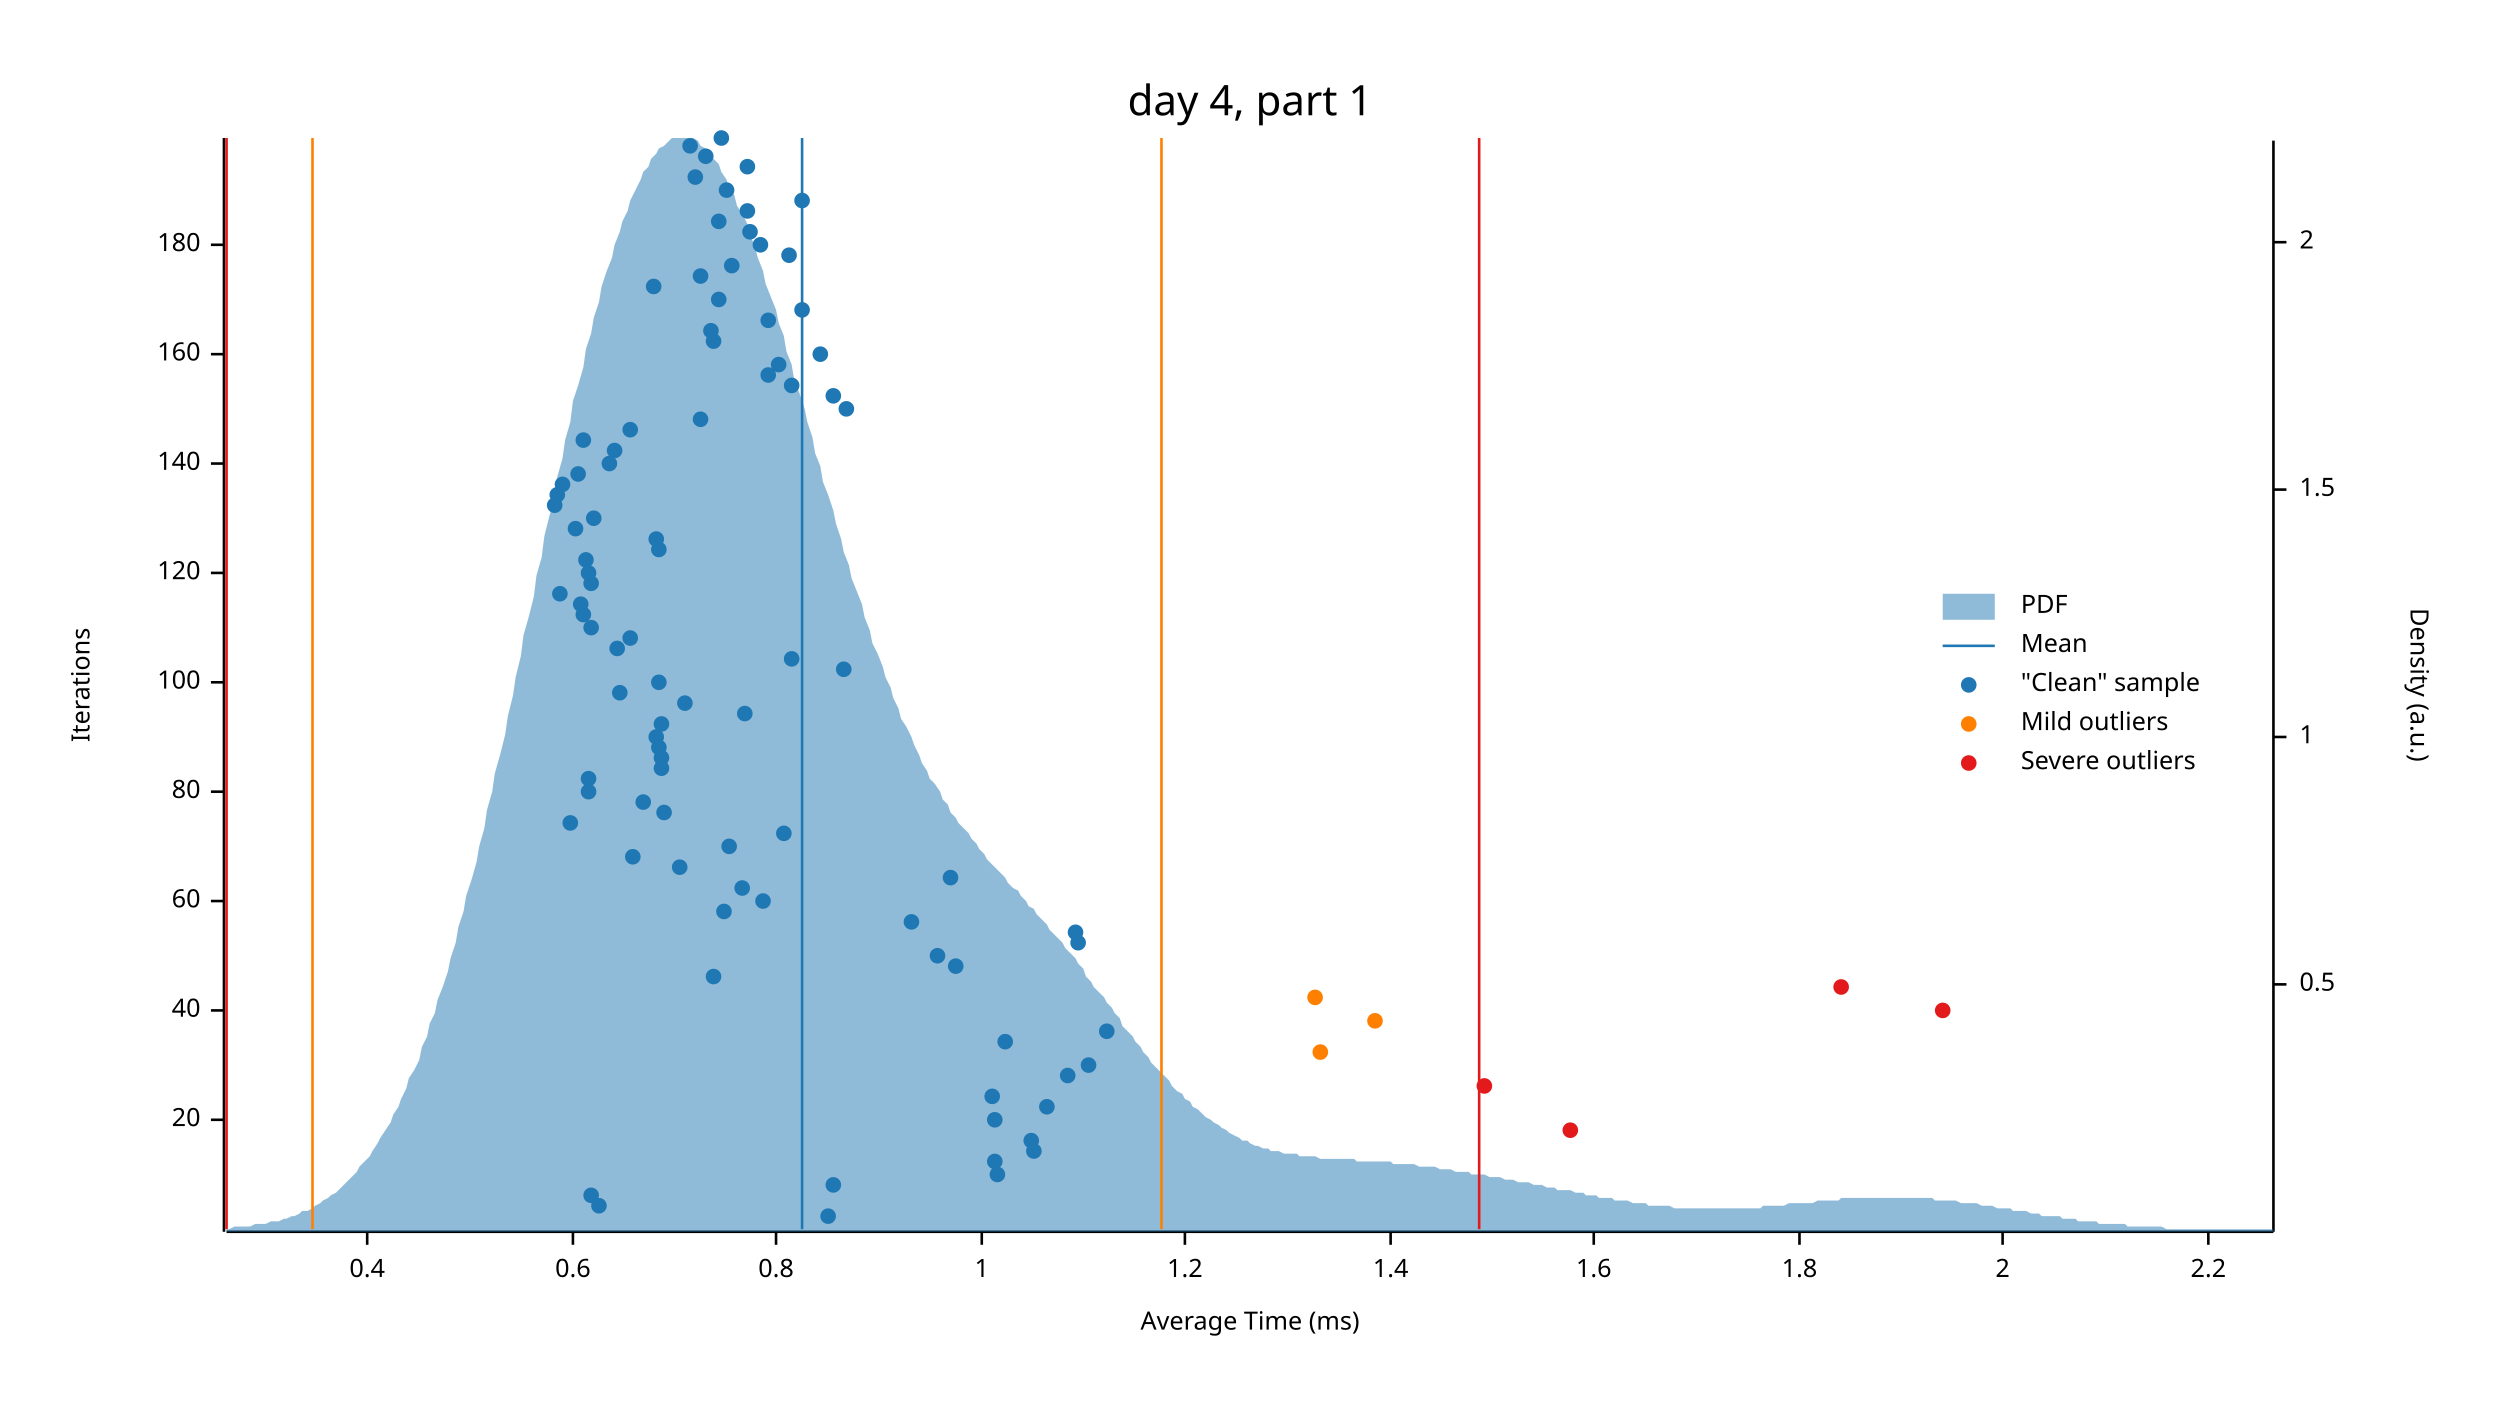
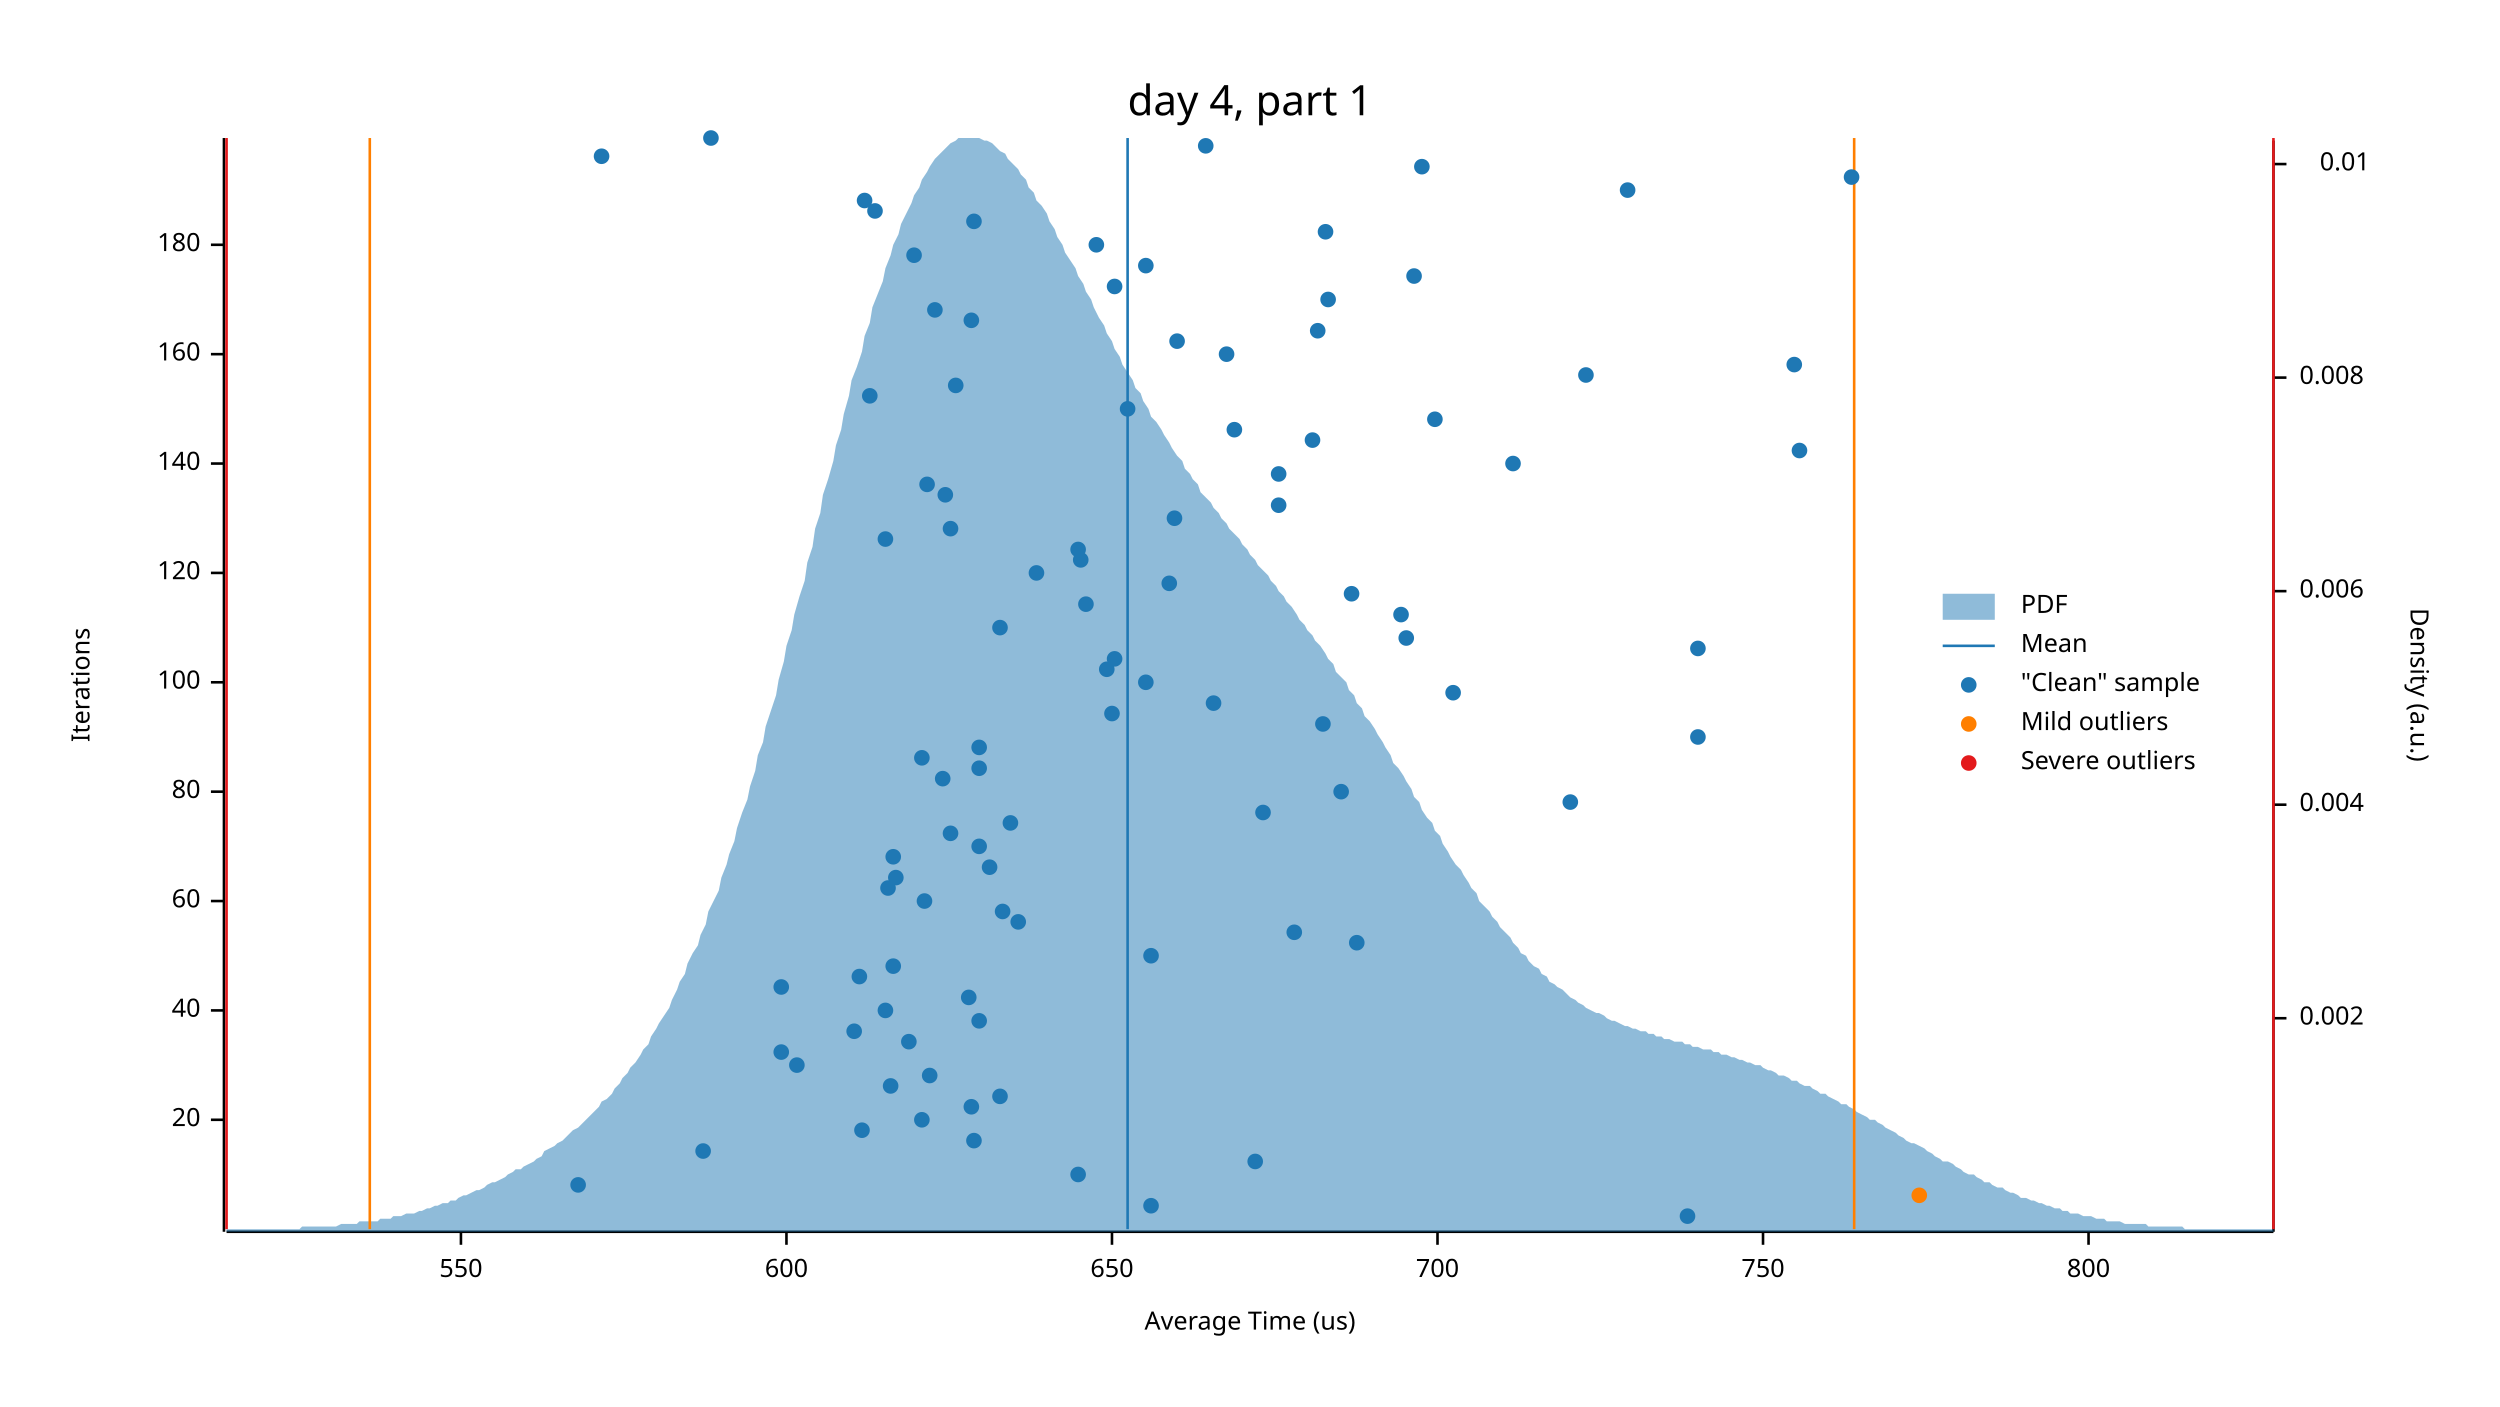
<svg xmlns="http://www.w3.org/2000/svg" width="960" height="540" viewBox="0 0 960 540">
  <text x="480" y="32" dy="0.76em" text-anchor="middle" font-family="sans-serif" font-size="16.129" opacity="1" fill="#000000">
day 4, part 1
</text>
  <text x="27" y="263" dy="0.76em" text-anchor="middle" font-family="sans-serif" font-size="9.677" opacity="1" fill="#000000" transform="rotate(270, 27, 263)">
Iterations
</text>
  <text x="480" y="513" dy="-0.5ex" text-anchor="middle" font-family="sans-serif" font-size="9.677" opacity="1" fill="#000000">
- Average Time (ms)
+ Average Time (us)
</text>
  <polyline fill="none" opacity="1" stroke="#000000" stroke-width="1" points="86,53 86,473 " />
  <text x="77" y="430" dy="0.5ex" text-anchor="end" font-family="sans-serif" font-size="9.677" opacity="1" fill="#000000">
20
</text>
  <polyline fill="none" opacity="1" stroke="#000000" stroke-width="1" points="81,430 86,430 " />
  <text x="77" y="388" dy="0.5ex" text-anchor="end" font-family="sans-serif" font-size="9.677" opacity="1" fill="#000000">
40
</text>
  <polyline fill="none" opacity="1" stroke="#000000" stroke-width="1" points="81,388 86,388 " />
  <text x="77" y="346" dy="0.5ex" text-anchor="end" font-family="sans-serif" font-size="9.677" opacity="1" fill="#000000">
60
</text>
  <polyline fill="none" opacity="1" stroke="#000000" stroke-width="1" points="81,346 86,346 " />
  <text x="77" y="304" dy="0.5ex" text-anchor="end" font-family="sans-serif" font-size="9.677" opacity="1" fill="#000000">
80
</text>
  <polyline fill="none" opacity="1" stroke="#000000" stroke-width="1" points="81,304 86,304 " />
  <text x="77" y="262" dy="0.5ex" text-anchor="end" font-family="sans-serif" font-size="9.677" opacity="1" fill="#000000">
100
</text>
  <polyline fill="none" opacity="1" stroke="#000000" stroke-width="1" points="81,262 86,262 " />
  <text x="77" y="220" dy="0.5ex" text-anchor="end" font-family="sans-serif" font-size="9.677" opacity="1" fill="#000000">
120
</text>
  <polyline fill="none" opacity="1" stroke="#000000" stroke-width="1" points="81,220 86,220 " />
  <text x="77" y="178" dy="0.5ex" text-anchor="end" font-family="sans-serif" font-size="9.677" opacity="1" fill="#000000">
140
</text>
  <polyline fill="none" opacity="1" stroke="#000000" stroke-width="1" points="81,178 86,178 " />
  <text x="77" y="136" dy="0.5ex" text-anchor="end" font-family="sans-serif" font-size="9.677" opacity="1" fill="#000000">
160
</text>
  <polyline fill="none" opacity="1" stroke="#000000" stroke-width="1" points="81,136 86,136 " />
  <text x="77" y="94" dy="0.5ex" text-anchor="end" font-family="sans-serif" font-size="9.677" opacity="1" fill="#000000">
180
</text>
  <polyline fill="none" opacity="1" stroke="#000000" stroke-width="1" points="81,94 86,94 " />
  <polyline fill="none" opacity="1" stroke="#000000" stroke-width="1" points="87,473 873,473 " />
-   <text x="141" y="483" dy="0.76em" text-anchor="middle" font-family="sans-serif" font-size="9.677" opacity="1" fill="#000000">
- 0.4
- </text>
-   <polyline fill="none" opacity="1" stroke="#000000" stroke-width="1" points="141,473 141,478 " />
-   <text x="220" y="483" dy="0.76em" text-anchor="middle" font-family="sans-serif" font-size="9.677" opacity="1" fill="#000000">
- 0.6
- </text>
-   <polyline fill="none" opacity="1" stroke="#000000" stroke-width="1" points="220,473 220,478 " />
-   <text x="298" y="483" dy="0.76em" text-anchor="middle" font-family="sans-serif" font-size="9.677" opacity="1" fill="#000000">
- 0.8
- </text>
-   <polyline fill="none" opacity="1" stroke="#000000" stroke-width="1" points="298,473 298,478 " />
-   <text x="377" y="483" dy="0.76em" text-anchor="middle" font-family="sans-serif" font-size="9.677" opacity="1" fill="#000000">
- 1
- </text>
-   <polyline fill="none" opacity="1" stroke="#000000" stroke-width="1" points="377,473 377,478 " />
-   <text x="455" y="483" dy="0.76em" text-anchor="middle" font-family="sans-serif" font-size="9.677" opacity="1" fill="#000000">
- 1.2
- </text>
-   <polyline fill="none" opacity="1" stroke="#000000" stroke-width="1" points="455,473 455,478 " />
-   <text x="534" y="483" dy="0.76em" text-anchor="middle" font-family="sans-serif" font-size="9.677" opacity="1" fill="#000000">
- 1.4
- </text>
-   <polyline fill="none" opacity="1" stroke="#000000" stroke-width="1" points="534,473 534,478 " />
-   <text x="612" y="483" dy="0.76em" text-anchor="middle" font-family="sans-serif" font-size="9.677" opacity="1" fill="#000000">
- 1.6
- </text>
-   <polyline fill="none" opacity="1" stroke="#000000" stroke-width="1" points="612,473 612,478 " />
-   <text x="691" y="483" dy="0.76em" text-anchor="middle" font-family="sans-serif" font-size="9.677" opacity="1" fill="#000000">
- 1.8
- </text>
-   <polyline fill="none" opacity="1" stroke="#000000" stroke-width="1" points="691,473 691,478 " />
-   <text x="769" y="483" dy="0.76em" text-anchor="middle" font-family="sans-serif" font-size="9.677" opacity="1" fill="#000000">
- 2
- </text>
-   <polyline fill="none" opacity="1" stroke="#000000" stroke-width="1" points="769,473 769,478 " />
-   <text x="848" y="483" dy="0.76em" text-anchor="middle" font-family="sans-serif" font-size="9.677" opacity="1" fill="#000000">
- 2.2
- </text>
-   <polyline fill="none" opacity="1" stroke="#000000" stroke-width="1" points="848,473 848,478 " />
+   <text x="177" y="483" dy="0.76em" text-anchor="middle" font-family="sans-serif" font-size="9.677" opacity="1" fill="#000000">
+ 550
+ </text>
+   <polyline fill="none" opacity="1" stroke="#000000" stroke-width="1" points="177,473 177,478 " />
+   <text x="302" y="483" dy="0.76em" text-anchor="middle" font-family="sans-serif" font-size="9.677" opacity="1" fill="#000000">
+ 600
+ </text>
+   <polyline fill="none" opacity="1" stroke="#000000" stroke-width="1" points="302,473 302,478 " />
+   <text x="427" y="483" dy="0.76em" text-anchor="middle" font-family="sans-serif" font-size="9.677" opacity="1" fill="#000000">
+ 650
+ </text>
+   <polyline fill="none" opacity="1" stroke="#000000" stroke-width="1" points="427,473 427,478 " />
+   <text x="552" y="483" dy="0.76em" text-anchor="middle" font-family="sans-serif" font-size="9.677" opacity="1" fill="#000000">
+ 700
+ </text>
+   <polyline fill="none" opacity="1" stroke="#000000" stroke-width="1" points="552,473 552,478 " />
+   <text x="677" y="483" dy="0.76em" text-anchor="middle" font-family="sans-serif" font-size="9.677" opacity="1" fill="#000000">
+ 750
+ </text>
+   <polyline fill="none" opacity="1" stroke="#000000" stroke-width="1" points="677,473 677,478 " />
+   <text x="802" y="483" dy="0.76em" text-anchor="middle" font-family="sans-serif" font-size="9.677" opacity="1" fill="#000000">
+ 800
+ </text>
+   <polyline fill="none" opacity="1" stroke="#000000" stroke-width="1" points="802,473 802,478 " />
  <text x="933" y="263" dy="0.76em" text-anchor="middle" font-family="sans-serif" font-size="9.677" opacity="1" fill="#000000" transform="rotate(90, 933, 263)">
Density (a.u.)
</text>
  <polyline fill="none" opacity="1" stroke="#000000" stroke-width="1" points="873,54 873,473 " />
-   <text x="883" y="378" dy="0.5ex" text-anchor="start" font-family="sans-serif" font-size="9.677" opacity="1" fill="#000000">
- 0.5
- </text>
-   <polyline fill="none" opacity="1" stroke="#000000" stroke-width="1" points="873,378 878,378 " />
-   <text x="883" y="283" dy="0.5ex" text-anchor="start" font-family="sans-serif" font-size="9.677" opacity="1" fill="#000000">
- 1
- </text>
-   <polyline fill="none" opacity="1" stroke="#000000" stroke-width="1" points="873,283 878,283 " />
-   <text x="883" y="188" dy="0.5ex" text-anchor="start" font-family="sans-serif" font-size="9.677" opacity="1" fill="#000000">
- 1.5
- </text>
-   <polyline fill="none" opacity="1" stroke="#000000" stroke-width="1" points="873,188 878,188 " />
-   <text x="883" y="93" dy="0.5ex" text-anchor="start" font-family="sans-serif" font-size="9.677" opacity="1" fill="#000000">
- 2
- </text>
-   <polyline fill="none" opacity="1" stroke="#000000" stroke-width="1" points="873,93 878,93 " />
-   <polygon opacity="0.5" fill="#1F78B4" points="87,472 88,472 90,471 91,471 93,471 94,471 96,471 98,470 99,470 101,470 102,470 104,469 105,469 107,469 109,468 110,468 112,467 113,467 115,466 116,465 118,465 120,464 121,463 123,462 124,461 126,460 127,459 129,458 131,456 132,455 134,453 135,452 137,450 138,448 140,446 142,444 143,442 145,439 146,437 148,434 150,431 151,428 153,425 154,422 156,418 157,414 159,411 161,407 162,402 164,398 165,393 167,389 168,384 170,379 172,373 173,368 175,362 176,356 178,350 179,344 181,338 183,331 184,325 186,318 187,311 189,304 190,297 192,290 194,282 195,275 197,267 198,260 200,252 201,244 203,237 205,229 206,221 208,214 209,206 211,198 213,191 214,183 216,176 217,169 219,162 220,154 222,148 224,141 225,134 227,128 228,122 230,116 231,110 233,104 235,99 236,94 238,89 239,85 241,81 242,77 244,73 246,69 247,66 249,64 250,61 252,59 253,57 255,56 257,54 258,53 260,53 261,53 263,53 264,53 266,53 268,54 269,56 271,57 272,59 274,61 276,63 277,66 279,69 280,72 282,75 283,79 285,82 287,86 288,90 290,95 291,99 293,104 294,109 296,114 298,119 299,124 301,129 302,135 304,140 305,146 307,151 309,157 310,162 312,168 313,174 315,179 316,185 318,190 320,196 321,201 323,207 324,212 326,217 327,222 329,227 331,232 332,237 334,242 335,247 337,251 339,256 340,260 342,264 343,268 345,272 346,276 348,279 350,283 351,286 353,290 354,293 356,296 357,299 359,301 361,304 362,307 364,309 365,312 367,314 368,316 370,318 372,320 373,322 375,324 376,326 378,328 379,330 381,332 383,334 384,335 386,337 387,339 389,341 391,342 392,344 394,346 395,348 397,349 398,351 400,353 402,355 403,357 405,359 406,360 408,362 409,364 411,366 413,368 414,370 416,372 417,375 419,377 420,379 422,381 424,383 425,385 427,387 428,389 430,391 431,394 433,396 435,398 436,400 438,402 439,404 441,406 442,408 444,410 446,412 447,413 449,415 450,417 452,419 454,420 455,422 457,423 458,425 460,426 461,427 463,429 465,430 466,431 468,432 469,433 471,434 472,435 474,436 476,437 477,438 479,438 480,439 482,440 483,440 485,441 487,441 488,442 490,442 491,442 493,443 494,443 496,443 498,443 499,444 501,444 502,444 504,444 505,444 507,445 509,445 510,445 512,445 513,445 515,445 517,445 518,445 520,445 521,446 523,446 524,446 526,446 528,446 529,446 531,446 532,446 534,446 535,447 537,447 539,447 540,447 542,447 543,447 545,448 546,448 548,448 550,448 551,448 553,449 554,449 556,449 557,449 559,450 561,450 562,450 564,450 565,451 567,451 568,451 570,451 572,452 573,452 575,452 576,452 578,453 580,453 581,453 583,454 584,454 586,454 587,454 589,455 591,455 592,455 594,456 595,456 597,456 598,457 600,457 602,457 603,457 605,458 606,458 608,458 609,459 611,459 613,459 614,460 616,460 617,460 619,460 620,461 622,461 624,461 625,461 627,462 628,462 630,462 632,462 633,463 635,463 636,463 638,463 639,463 641,463 643,464 644,464 646,464 647,464 649,464 650,464 652,464 654,464 655,464 657,464 658,464 660,464 661,464 663,464 665,464 666,464 668,464 669,464 671,464 672,464 674,464 676,464 677,463 679,463 680,463 682,463 683,463 685,463 687,462 688,462 690,462 691,462 693,462 695,462 696,462 698,461 699,461 701,461 702,461 704,461 706,461 707,460 709,460 710,460 712,460 713,460 715,460 717,460 718,460 720,460 721,460 723,460 724,460 726,460 728,460 729,460 731,460 732,460 734,460 735,460 737,460 739,460 740,460 742,460 743,461 745,461 746,461 748,461 750,461 751,461 753,462 754,462 756,462 758,462 759,462 761,463 762,463 764,463 765,463 767,464 769,464 770,464 772,464 773,465 775,465 776,465 778,465 780,466 781,466 783,466 784,467 786,467 787,467 789,467 791,467 792,468 794,468 795,468 797,468 798,469 800,469 802,469 803,469 805,469 806,470 808,470 809,470 811,470 813,470 814,470 816,470 817,471 819,471 821,471 822,471 824,471 825,471 827,471 828,471 830,471 832,472 833,472 835,472 836,472 838,472 839,472 841,472 843,472 844,472 846,472 847,472 849,472 850,472 852,472 854,472 855,472 857,472 858,472 860,472 861,472 863,472 865,472 866,472 868,472 869,472 871,472 873,472 873,473 87,473 " />
-   <polyline fill="none" opacity="1" stroke="#1F78B4" stroke-width="1" points="308,472 308,53 " />
-   <polyline fill="none" opacity="1" stroke="#FF7F00" stroke-width="1" points="120,472 120,53 " />
-   <polyline fill="none" opacity="1" stroke="#FF7F00" stroke-width="1" points="446,472 446,53 " />
+   <text x="883" y="391" dy="0.5ex" text-anchor="start" font-family="sans-serif" font-size="9.677" opacity="1" fill="#000000">
+ 0.002
+ </text>
+   <polyline fill="none" opacity="1" stroke="#000000" stroke-width="1" points="873,391 878,391 " />
+   <text x="883" y="309" dy="0.5ex" text-anchor="start" font-family="sans-serif" font-size="9.677" opacity="1" fill="#000000">
+ 0.004
+ </text>
+   <polyline fill="none" opacity="1" stroke="#000000" stroke-width="1" points="873,309 878,309 " />
+   <text x="883" y="227" dy="0.5ex" text-anchor="start" font-family="sans-serif" font-size="9.677" opacity="1" fill="#000000">
+ 0.006
+ </text>
+   <polyline fill="none" opacity="1" stroke="#000000" stroke-width="1" points="873,227 878,227 " />
+   <text x="883" y="145" dy="0.5ex" text-anchor="start" font-family="sans-serif" font-size="9.677" opacity="1" fill="#000000">
+ 0.008
+ </text>
+   <polyline fill="none" opacity="1" stroke="#000000" stroke-width="1" points="873,145 878,145 " />
+   <text x="910" y="63" dy="0.5ex" text-anchor="end" font-family="sans-serif" font-size="9.677" opacity="1" fill="#000000">
+ 0.01
+ </text>
+   <polyline fill="none" opacity="1" stroke="#000000" stroke-width="1" points="873,63 878,63 " />
+   <polygon opacity="0.5" fill="#1F78B4" points="87,472 88,472 90,472 91,472 93,472 94,472 96,472 98,472 99,472 101,472 102,472 104,472 105,472 107,472 109,472 110,472 112,472 113,472 115,472 116,471 118,471 120,471 121,471 123,471 124,471 126,471 127,471 129,471 131,470 132,470 134,470 135,470 137,470 138,469 140,469 142,469 143,469 145,469 146,468 148,468 150,468 151,467 153,467 154,467 156,466 157,466 159,466 161,465 162,465 164,464 165,464 167,463 168,463 170,462 172,462 173,461 175,461 176,460 178,459 179,459 181,458 183,457 184,457 186,456 187,455 189,454 190,454 192,453 194,452 195,451 197,450 198,449 200,449 201,448 203,447 205,446 206,445 208,444 209,442 211,441 213,440 214,439 216,438 217,437 219,435 220,434 222,433 224,431 225,430 227,428 228,427 230,425 231,423 233,422 235,420 236,418 238,416 239,414 241,412 242,410 244,408 246,405 247,403 249,401 250,398 252,395 253,393 255,390 257,387 258,384 260,380 261,377 263,374 264,370 266,366 268,363 269,359 271,355 272,350 274,346 276,342 277,337 279,332 280,328 282,323 283,318 285,312 287,307 288,302 290,296 291,290 293,285 294,279 296,273 298,267 299,261 301,254 302,248 304,242 305,236 307,229 309,223 310,216 312,210 313,203 315,197 316,190 318,184 320,177 321,171 323,165 324,159 326,152 327,146 329,141 331,135 332,129 334,124 335,118 337,113 339,108 340,103 342,98 343,94 345,90 346,86 348,82 350,78 351,75 353,72 354,69 356,66 357,64 359,61 361,59 362,58 364,56 365,55 367,54 368,53 370,53 372,53 373,53 375,53 376,53 378,54 379,54 381,55 383,57 384,58 386,59 387,61 389,63 391,65 392,67 394,69 395,72 397,74 398,77 400,79 402,82 403,85 405,88 406,91 408,94 409,97 411,100 413,103 414,106 416,109 417,112 419,115 420,118 422,122 424,125 425,128 427,131 428,134 430,137 431,140 433,143 435,146 436,149 438,151 439,154 441,157 442,160 444,162 446,165 447,167 449,170 450,172 452,175 454,177 455,180 457,182 458,184 460,186 461,189 463,191 465,193 466,195 468,197 469,199 471,201 472,203 474,205 476,207 477,209 479,211 480,213 482,215 483,217 485,219 487,221 488,223 490,225 491,227 493,229 494,231 496,233 498,236 499,238 501,240 502,242 504,244 505,246 507,248 509,251 510,253 512,255 513,258 515,260 517,262 518,265 520,267 521,270 523,272 524,275 526,277 528,280 529,282 531,285 532,287 534,290 535,293 537,295 539,298 540,300 542,303 543,306 545,308 546,311 548,314 550,316 551,319 553,321 554,324 556,327 557,329 559,332 561,334 562,336 564,339 565,341 567,343 568,346 570,348 572,350 573,352 575,354 576,356 578,358 580,360 581,362 583,364 584,366 586,367 587,369 589,371 591,372 592,374 594,375 595,377 597,378 598,379 600,380 602,382 603,383 605,384 606,385 608,386 609,387 611,388 613,389 614,389 616,390 617,391 619,392 620,392 622,393 624,394 625,394 627,395 628,395 630,396 632,396 633,397 635,397 636,398 638,398 639,399 641,399 643,400 644,400 646,400 647,401 649,401 650,402 652,402 654,403 655,403 657,403 658,404 660,404 661,405 663,405 665,406 666,406 668,407 669,407 671,408 672,408 674,409 676,409 677,410 679,411 680,411 682,412 683,413 685,413 687,414 688,415 690,415 691,416 693,417 695,417 696,418 698,419 699,420 701,420 702,421 704,422 706,423 707,424 709,424 710,425 712,426 713,427 715,428 717,429 718,430 720,430 721,431 723,432 724,433 726,434 728,435 729,436 731,437 732,438 734,439 735,439 737,440 739,441 740,442 742,443 743,444 745,445 746,446 748,446 750,447 751,448 753,449 754,450 756,451 758,451 759,452 761,453 762,454 764,454 765,455 767,456 769,456 770,457 772,458 773,458 775,459 776,460 778,460 780,461 781,461 783,462 784,462 786,463 787,463 789,464 791,464 792,465 794,465 795,466 797,466 798,466 800,467 802,467 803,467 805,468 806,468 808,468 809,469 811,469 813,469 814,469 816,470 817,470 819,470 821,470 822,470 824,470 825,471 827,471 828,471 830,471 832,471 833,471 835,471 836,471 838,471 839,472 841,472 843,472 844,472 846,472 847,472 849,472 850,472 852,472 854,472 855,472 857,472 858,472 860,472 861,472 863,472 865,472 866,472 868,472 869,472 871,472 873,472 873,473 87,473 " />
+   <polyline fill="none" opacity="1" stroke="#1F78B4" stroke-width="1" points="433,472 433,53 " />
+   <polyline fill="none" opacity="1" stroke="#FF7F00" stroke-width="1" points="142,472 142,53 " />
+   <polyline fill="none" opacity="1" stroke="#FF7F00" stroke-width="1" points="712,472 712,53 " />
  <polyline fill="none" opacity="1" stroke="#E31A1C" stroke-width="1" points="87,472 87,53 " />
-   <polyline fill="none" opacity="1" stroke="#E31A1C" stroke-width="1" points="568,472 568,53 " />
-   <circle cx="318" cy="467" r="3" opacity="1" fill="#1F78B4" stroke="none" />
-   <circle cx="230" cy="463" r="3" opacity="1" fill="#1F78B4" stroke="none" />
-   <circle cx="227" cy="459" r="3" opacity="1" fill="#1F78B4" stroke="none" />
-   <circle cx="320" cy="455" r="3" opacity="1" fill="#1F78B4" stroke="none" />
-   <circle cx="383" cy="451" r="3" opacity="1" fill="#1F78B4" stroke="none" />
-   <circle cx="382" cy="446" r="3" opacity="1" fill="#1F78B4" stroke="none" />
-   <circle cx="397" cy="442" r="3" opacity="1" fill="#1F78B4" stroke="none" />
-   <circle cx="396" cy="438" r="3" opacity="1" fill="#1F78B4" stroke="none" />
-   <circle cx="382" cy="430" r="3" opacity="1" fill="#1F78B4" stroke="none" />
-   <circle cx="402" cy="425" r="3" opacity="1" fill="#1F78B4" stroke="none" />
-   <circle cx="381" cy="421" r="3" opacity="1" fill="#1F78B4" stroke="none" />
-   <circle cx="410" cy="413" r="3" opacity="1" fill="#1F78B4" stroke="none" />
-   <circle cx="418" cy="409" r="3" opacity="1" fill="#1F78B4" stroke="none" />
-   <circle cx="386" cy="400" r="3" opacity="1" fill="#1F78B4" stroke="none" />
-   <circle cx="425" cy="396" r="3" opacity="1" fill="#1F78B4" stroke="none" />
-   <circle cx="274" cy="375" r="3" opacity="1" fill="#1F78B4" stroke="none" />
-   <circle cx="367" cy="371" r="3" opacity="1" fill="#1F78B4" stroke="none" />
-   <circle cx="360" cy="367" r="3" opacity="1" fill="#1F78B4" stroke="none" />
-   <circle cx="414" cy="362" r="3" opacity="1" fill="#1F78B4" stroke="none" />
-   <circle cx="413" cy="358" r="3" opacity="1" fill="#1F78B4" stroke="none" />
-   <circle cx="350" cy="354" r="3" opacity="1" fill="#1F78B4" stroke="none" />
-   <circle cx="278" cy="350" r="3" opacity="1" fill="#1F78B4" stroke="none" />
-   <circle cx="293" cy="346" r="3" opacity="1" fill="#1F78B4" stroke="none" />
-   <circle cx="285" cy="341" r="3" opacity="1" fill="#1F78B4" stroke="none" />
-   <circle cx="365" cy="337" r="3" opacity="1" fill="#1F78B4" stroke="none" />
-   <circle cx="261" cy="333" r="3" opacity="1" fill="#1F78B4" stroke="none" />
-   <circle cx="243" cy="329" r="3" opacity="1" fill="#1F78B4" stroke="none" />
-   <circle cx="280" cy="325" r="3" opacity="1" fill="#1F78B4" stroke="none" />
-   <circle cx="301" cy="320" r="3" opacity="1" fill="#1F78B4" stroke="none" />
-   <circle cx="219" cy="316" r="3" opacity="1" fill="#1F78B4" stroke="none" />
-   <circle cx="255" cy="312" r="3" opacity="1" fill="#1F78B4" stroke="none" />
-   <circle cx="247" cy="308" r="3" opacity="1" fill="#1F78B4" stroke="none" />
-   <circle cx="226" cy="304" r="3" opacity="1" fill="#1F78B4" stroke="none" />
-   <circle cx="226" cy="299" r="3" opacity="1" fill="#1F78B4" stroke="none" />
-   <circle cx="254" cy="295" r="3" opacity="1" fill="#1F78B4" stroke="none" />
-   <circle cx="254" cy="291" r="3" opacity="1" fill="#1F78B4" stroke="none" />
-   <circle cx="253" cy="287" r="3" opacity="1" fill="#1F78B4" stroke="none" />
-   <circle cx="252" cy="283" r="3" opacity="1" fill="#1F78B4" stroke="none" />
-   <circle cx="254" cy="278" r="3" opacity="1" fill="#1F78B4" stroke="none" />
-   <circle cx="286" cy="274" r="3" opacity="1" fill="#1F78B4" stroke="none" />
-   <circle cx="263" cy="270" r="3" opacity="1" fill="#1F78B4" stroke="none" />
-   <circle cx="238" cy="266" r="3" opacity="1" fill="#1F78B4" stroke="none" />
-   <circle cx="253" cy="262" r="3" opacity="1" fill="#1F78B4" stroke="none" />
-   <circle cx="324" cy="257" r="3" opacity="1" fill="#1F78B4" stroke="none" />
-   <circle cx="304" cy="253" r="3" opacity="1" fill="#1F78B4" stroke="none" />
-   <circle cx="237" cy="249" r="3" opacity="1" fill="#1F78B4" stroke="none" />
-   <circle cx="242" cy="245" r="3" opacity="1" fill="#1F78B4" stroke="none" />
-   <circle cx="227" cy="241" r="3" opacity="1" fill="#1F78B4" stroke="none" />
-   <circle cx="224" cy="236" r="3" opacity="1" fill="#1F78B4" stroke="none" />
-   <circle cx="223" cy="232" r="3" opacity="1" fill="#1F78B4" stroke="none" />
-   <circle cx="215" cy="228" r="3" opacity="1" fill="#1F78B4" stroke="none" />
-   <circle cx="227" cy="224" r="3" opacity="1" fill="#1F78B4" stroke="none" />
-   <circle cx="226" cy="220" r="3" opacity="1" fill="#1F78B4" stroke="none" />
-   <circle cx="225" cy="215" r="3" opacity="1" fill="#1F78B4" stroke="none" />
-   <circle cx="253" cy="211" r="3" opacity="1" fill="#1F78B4" stroke="none" />
-   <circle cx="252" cy="207" r="3" opacity="1" fill="#1F78B4" stroke="none" />
-   <circle cx="221" cy="203" r="3" opacity="1" fill="#1F78B4" stroke="none" />
-   <circle cx="228" cy="199" r="3" opacity="1" fill="#1F78B4" stroke="none" />
-   <circle cx="213" cy="194" r="3" opacity="1" fill="#1F78B4" stroke="none" />
-   <circle cx="214" cy="190" r="3" opacity="1" fill="#1F78B4" stroke="none" />
-   <circle cx="216" cy="186" r="3" opacity="1" fill="#1F78B4" stroke="none" />
-   <circle cx="222" cy="182" r="3" opacity="1" fill="#1F78B4" stroke="none" />
-   <circle cx="234" cy="178" r="3" opacity="1" fill="#1F78B4" stroke="none" />
-   <circle cx="236" cy="173" r="3" opacity="1" fill="#1F78B4" stroke="none" />
-   <circle cx="224" cy="169" r="3" opacity="1" fill="#1F78B4" stroke="none" />
-   <circle cx="242" cy="165" r="3" opacity="1" fill="#1F78B4" stroke="none" />
-   <circle cx="269" cy="161" r="3" opacity="1" fill="#1F78B4" stroke="none" />
-   <circle cx="325" cy="157" r="3" opacity="1" fill="#1F78B4" stroke="none" />
-   <circle cx="320" cy="152" r="3" opacity="1" fill="#1F78B4" stroke="none" />
-   <circle cx="304" cy="148" r="3" opacity="1" fill="#1F78B4" stroke="none" />
-   <circle cx="295" cy="144" r="3" opacity="1" fill="#1F78B4" stroke="none" />
-   <circle cx="299" cy="140" r="3" opacity="1" fill="#1F78B4" stroke="none" />
-   <circle cx="315" cy="136" r="3" opacity="1" fill="#1F78B4" stroke="none" />
-   <circle cx="274" cy="131" r="3" opacity="1" fill="#1F78B4" stroke="none" />
-   <circle cx="273" cy="127" r="3" opacity="1" fill="#1F78B4" stroke="none" />
-   <circle cx="295" cy="123" r="3" opacity="1" fill="#1F78B4" stroke="none" />
-   <circle cx="308" cy="119" r="3" opacity="1" fill="#1F78B4" stroke="none" />
-   <circle cx="276" cy="115" r="3" opacity="1" fill="#1F78B4" stroke="none" />
-   <circle cx="251" cy="110" r="3" opacity="1" fill="#1F78B4" stroke="none" />
-   <circle cx="269" cy="106" r="3" opacity="1" fill="#1F78B4" stroke="none" />
-   <circle cx="281" cy="102" r="3" opacity="1" fill="#1F78B4" stroke="none" />
-   <circle cx="303" cy="98" r="3" opacity="1" fill="#1F78B4" stroke="none" />
-   <circle cx="292" cy="94" r="3" opacity="1" fill="#1F78B4" stroke="none" />
-   <circle cx="288" cy="89" r="3" opacity="1" fill="#1F78B4" stroke="none" />
-   <circle cx="276" cy="85" r="3" opacity="1" fill="#1F78B4" stroke="none" />
-   <circle cx="287" cy="81" r="3" opacity="1" fill="#1F78B4" stroke="none" />
-   <circle cx="308" cy="77" r="3" opacity="1" fill="#1F78B4" stroke="none" />
-   <circle cx="279" cy="73" r="3" opacity="1" fill="#1F78B4" stroke="none" />
-   <circle cx="267" cy="68" r="3" opacity="1" fill="#1F78B4" stroke="none" />
-   <circle cx="287" cy="64" r="3" opacity="1" fill="#1F78B4" stroke="none" />
-   <circle cx="271" cy="60" r="3" opacity="1" fill="#1F78B4" stroke="none" />
-   <circle cx="265" cy="56" r="3" opacity="1" fill="#1F78B4" stroke="none" />
-   <circle cx="277" cy="53" r="3" opacity="1" fill="#1F78B4" stroke="none" />
-   <circle cx="507" cy="404" r="3" opacity="1" fill="#FF7F00" stroke="none" />
-   <circle cx="528" cy="392" r="3" opacity="1" fill="#FF7F00" stroke="none" />
-   <circle cx="505" cy="383" r="3" opacity="1" fill="#FF7F00" stroke="none" />
-   <circle cx="603" cy="434" r="3" opacity="1" fill="#E31A1C" stroke="none" />
-   <circle cx="570" cy="417" r="3" opacity="1" fill="#E31A1C" stroke="none" />
-   <circle cx="746" cy="388" r="3" opacity="1" fill="#E31A1C" stroke="none" />
-   <circle cx="707" cy="379" r="3" opacity="1" fill="#E31A1C" stroke="none" />
+   <polyline fill="none" opacity="1" stroke="#E31A1C" stroke-width="1" points="873,472 873,53 " />
+   <circle cx="648" cy="467" r="3" opacity="1" fill="#1F78B4" stroke="none" />
+   <circle cx="442" cy="463" r="3" opacity="1" fill="#1F78B4" stroke="none" />
+   <circle cx="222" cy="455" r="3" opacity="1" fill="#1F78B4" stroke="none" />
+   <circle cx="414" cy="451" r="3" opacity="1" fill="#1F78B4" stroke="none" />
+   <circle cx="482" cy="446" r="3" opacity="1" fill="#1F78B4" stroke="none" />
+   <circle cx="270" cy="442" r="3" opacity="1" fill="#1F78B4" stroke="none" />
+   <circle cx="374" cy="438" r="3" opacity="1" fill="#1F78B4" stroke="none" />
+   <circle cx="331" cy="434" r="3" opacity="1" fill="#1F78B4" stroke="none" />
+   <circle cx="354" cy="430" r="3" opacity="1" fill="#1F78B4" stroke="none" />
+   <circle cx="373" cy="425" r="3" opacity="1" fill="#1F78B4" stroke="none" />
+   <circle cx="384" cy="421" r="3" opacity="1" fill="#1F78B4" stroke="none" />
+   <circle cx="342" cy="417" r="3" opacity="1" fill="#1F78B4" stroke="none" />
+   <circle cx="357" cy="413" r="3" opacity="1" fill="#1F78B4" stroke="none" />
+   <circle cx="306" cy="409" r="3" opacity="1" fill="#1F78B4" stroke="none" />
+   <circle cx="300" cy="404" r="3" opacity="1" fill="#1F78B4" stroke="none" />
+   <circle cx="349" cy="400" r="3" opacity="1" fill="#1F78B4" stroke="none" />
+   <circle cx="328" cy="396" r="3" opacity="1" fill="#1F78B4" stroke="none" />
+   <circle cx="376" cy="392" r="3" opacity="1" fill="#1F78B4" stroke="none" />
+   <circle cx="340" cy="388" r="3" opacity="1" fill="#1F78B4" stroke="none" />
+   <circle cx="372" cy="383" r="3" opacity="1" fill="#1F78B4" stroke="none" />
+   <circle cx="300" cy="379" r="3" opacity="1" fill="#1F78B4" stroke="none" />
+   <circle cx="330" cy="375" r="3" opacity="1" fill="#1F78B4" stroke="none" />
+   <circle cx="343" cy="371" r="3" opacity="1" fill="#1F78B4" stroke="none" />
+   <circle cx="442" cy="367" r="3" opacity="1" fill="#1F78B4" stroke="none" />
+   <circle cx="521" cy="362" r="3" opacity="1" fill="#1F78B4" stroke="none" />
+   <circle cx="497" cy="358" r="3" opacity="1" fill="#1F78B4" stroke="none" />
+   <circle cx="391" cy="354" r="3" opacity="1" fill="#1F78B4" stroke="none" />
+   <circle cx="385" cy="350" r="3" opacity="1" fill="#1F78B4" stroke="none" />
+   <circle cx="355" cy="346" r="3" opacity="1" fill="#1F78B4" stroke="none" />
+   <circle cx="341" cy="341" r="3" opacity="1" fill="#1F78B4" stroke="none" />
+   <circle cx="344" cy="337" r="3" opacity="1" fill="#1F78B4" stroke="none" />
+   <circle cx="380" cy="333" r="3" opacity="1" fill="#1F78B4" stroke="none" />
+   <circle cx="343" cy="329" r="3" opacity="1" fill="#1F78B4" stroke="none" />
+   <circle cx="376" cy="325" r="3" opacity="1" fill="#1F78B4" stroke="none" />
+   <circle cx="365" cy="320" r="3" opacity="1" fill="#1F78B4" stroke="none" />
+   <circle cx="388" cy="316" r="3" opacity="1" fill="#1F78B4" stroke="none" />
+   <circle cx="485" cy="312" r="3" opacity="1" fill="#1F78B4" stroke="none" />
+   <circle cx="603" cy="308" r="3" opacity="1" fill="#1F78B4" stroke="none" />
+   <circle cx="515" cy="304" r="3" opacity="1" fill="#1F78B4" stroke="none" />
+   <circle cx="362" cy="299" r="3" opacity="1" fill="#1F78B4" stroke="none" />
+   <circle cx="376" cy="295" r="3" opacity="1" fill="#1F78B4" stroke="none" />
+   <circle cx="354" cy="291" r="3" opacity="1" fill="#1F78B4" stroke="none" />
+   <circle cx="376" cy="287" r="3" opacity="1" fill="#1F78B4" stroke="none" />
+   <circle cx="652" cy="283" r="3" opacity="1" fill="#1F78B4" stroke="none" />
+   <circle cx="508" cy="278" r="3" opacity="1" fill="#1F78B4" stroke="none" />
+   <circle cx="427" cy="274" r="3" opacity="1" fill="#1F78B4" stroke="none" />
+   <circle cx="466" cy="270" r="3" opacity="1" fill="#1F78B4" stroke="none" />
+   <circle cx="558" cy="266" r="3" opacity="1" fill="#1F78B4" stroke="none" />
+   <circle cx="440" cy="262" r="3" opacity="1" fill="#1F78B4" stroke="none" />
+   <circle cx="425" cy="257" r="3" opacity="1" fill="#1F78B4" stroke="none" />
+   <circle cx="428" cy="253" r="3" opacity="1" fill="#1F78B4" stroke="none" />
+   <circle cx="652" cy="249" r="3" opacity="1" fill="#1F78B4" stroke="none" />
+   <circle cx="540" cy="245" r="3" opacity="1" fill="#1F78B4" stroke="none" />
+   <circle cx="384" cy="241" r="3" opacity="1" fill="#1F78B4" stroke="none" />
+   <circle cx="538" cy="236" r="3" opacity="1" fill="#1F78B4" stroke="none" />
+   <circle cx="417" cy="232" r="3" opacity="1" fill="#1F78B4" stroke="none" />
+   <circle cx="519" cy="228" r="3" opacity="1" fill="#1F78B4" stroke="none" />
+   <circle cx="449" cy="224" r="3" opacity="1" fill="#1F78B4" stroke="none" />
+   <circle cx="398" cy="220" r="3" opacity="1" fill="#1F78B4" stroke="none" />
+   <circle cx="415" cy="215" r="3" opacity="1" fill="#1F78B4" stroke="none" />
+   <circle cx="414" cy="211" r="3" opacity="1" fill="#1F78B4" stroke="none" />
+   <circle cx="340" cy="207" r="3" opacity="1" fill="#1F78B4" stroke="none" />
+   <circle cx="365" cy="203" r="3" opacity="1" fill="#1F78B4" stroke="none" />
+   <circle cx="451" cy="199" r="3" opacity="1" fill="#1F78B4" stroke="none" />
+   <circle cx="491" cy="194" r="3" opacity="1" fill="#1F78B4" stroke="none" />
+   <circle cx="363" cy="190" r="3" opacity="1" fill="#1F78B4" stroke="none" />
+   <circle cx="356" cy="186" r="3" opacity="1" fill="#1F78B4" stroke="none" />
+   <circle cx="491" cy="182" r="3" opacity="1" fill="#1F78B4" stroke="none" />
+   <circle cx="581" cy="178" r="3" opacity="1" fill="#1F78B4" stroke="none" />
+   <circle cx="691" cy="173" r="3" opacity="1" fill="#1F78B4" stroke="none" />
+   <circle cx="504" cy="169" r="3" opacity="1" fill="#1F78B4" stroke="none" />
+   <circle cx="474" cy="165" r="3" opacity="1" fill="#1F78B4" stroke="none" />
+   <circle cx="551" cy="161" r="3" opacity="1" fill="#1F78B4" stroke="none" />
+   <circle cx="433" cy="157" r="3" opacity="1" fill="#1F78B4" stroke="none" />
+   <circle cx="334" cy="152" r="3" opacity="1" fill="#1F78B4" stroke="none" />
+   <circle cx="367" cy="148" r="3" opacity="1" fill="#1F78B4" stroke="none" />
+   <circle cx="609" cy="144" r="3" opacity="1" fill="#1F78B4" stroke="none" />
+   <circle cx="689" cy="140" r="3" opacity="1" fill="#1F78B4" stroke="none" />
+   <circle cx="471" cy="136" r="3" opacity="1" fill="#1F78B4" stroke="none" />
+   <circle cx="452" cy="131" r="3" opacity="1" fill="#1F78B4" stroke="none" />
+   <circle cx="506" cy="127" r="3" opacity="1" fill="#1F78B4" stroke="none" />
+   <circle cx="373" cy="123" r="3" opacity="1" fill="#1F78B4" stroke="none" />
+   <circle cx="359" cy="119" r="3" opacity="1" fill="#1F78B4" stroke="none" />
+   <circle cx="510" cy="115" r="3" opacity="1" fill="#1F78B4" stroke="none" />
+   <circle cx="428" cy="110" r="3" opacity="1" fill="#1F78B4" stroke="none" />
+   <circle cx="543" cy="106" r="3" opacity="1" fill="#1F78B4" stroke="none" />
+   <circle cx="440" cy="102" r="3" opacity="1" fill="#1F78B4" stroke="none" />
+   <circle cx="351" cy="98" r="3" opacity="1" fill="#1F78B4" stroke="none" />
+   <circle cx="421" cy="94" r="3" opacity="1" fill="#1F78B4" stroke="none" />
+   <circle cx="509" cy="89" r="3" opacity="1" fill="#1F78B4" stroke="none" />
+   <circle cx="374" cy="85" r="3" opacity="1" fill="#1F78B4" stroke="none" />
+   <circle cx="336" cy="81" r="3" opacity="1" fill="#1F78B4" stroke="none" />
+   <circle cx="332" cy="77" r="3" opacity="1" fill="#1F78B4" stroke="none" />
+   <circle cx="625" cy="73" r="3" opacity="1" fill="#1F78B4" stroke="none" />
+   <circle cx="711" cy="68" r="3" opacity="1" fill="#1F78B4" stroke="none" />
+   <circle cx="546" cy="64" r="3" opacity="1" fill="#1F78B4" stroke="none" />
+   <circle cx="231" cy="60" r="3" opacity="1" fill="#1F78B4" stroke="none" />
+   <circle cx="463" cy="56" r="3" opacity="1" fill="#1F78B4" stroke="none" />
+   <circle cx="273" cy="53" r="3" opacity="1" fill="#1F78B4" stroke="none" />
+   <circle cx="737" cy="459" r="3" opacity="1" fill="#FF7F00" stroke="none" />
  <text x="776" y="228" dy="0.76em" text-anchor="start" font-family="sans-serif" font-size="9.677" opacity="1" fill="#000000">
PDF
</text>
  <text x="776" y="243" dy="0.76em" text-anchor="start" font-family="sans-serif" font-size="9.677" opacity="1" fill="#000000">
Mean
</text>
  <text x="776" y="258" dy="0.76em" text-anchor="start" font-family="sans-serif" font-size="9.677" opacity="1" fill="#000000">
"Clean" sample
</text>
  <text x="776" y="273" dy="0.76em" text-anchor="start" font-family="sans-serif" font-size="9.677" opacity="1" fill="#000000">
Mild outliers
</text>
  <text x="776" y="288" dy="0.76em" text-anchor="start" font-family="sans-serif" font-size="9.677" opacity="1" fill="#000000">
Severe outliers
</text>
  <rect x="746" y="228" width="20" height="10" opacity="0.5" fill="#1F78B4" stroke="none" />
  <polyline fill="none" opacity="1" stroke="#1F78B4" stroke-width="1" points="746,248 766,248 " />
  <circle cx="756" cy="263" r="3" opacity="1" fill="#1F78B4" stroke="none" />
  <circle cx="756" cy="278" r="3" opacity="1" fill="#FF7F00" stroke="none" />
  <circle cx="756" cy="293" r="3" opacity="1" fill="#E31A1C" stroke="none" />
</svg>
